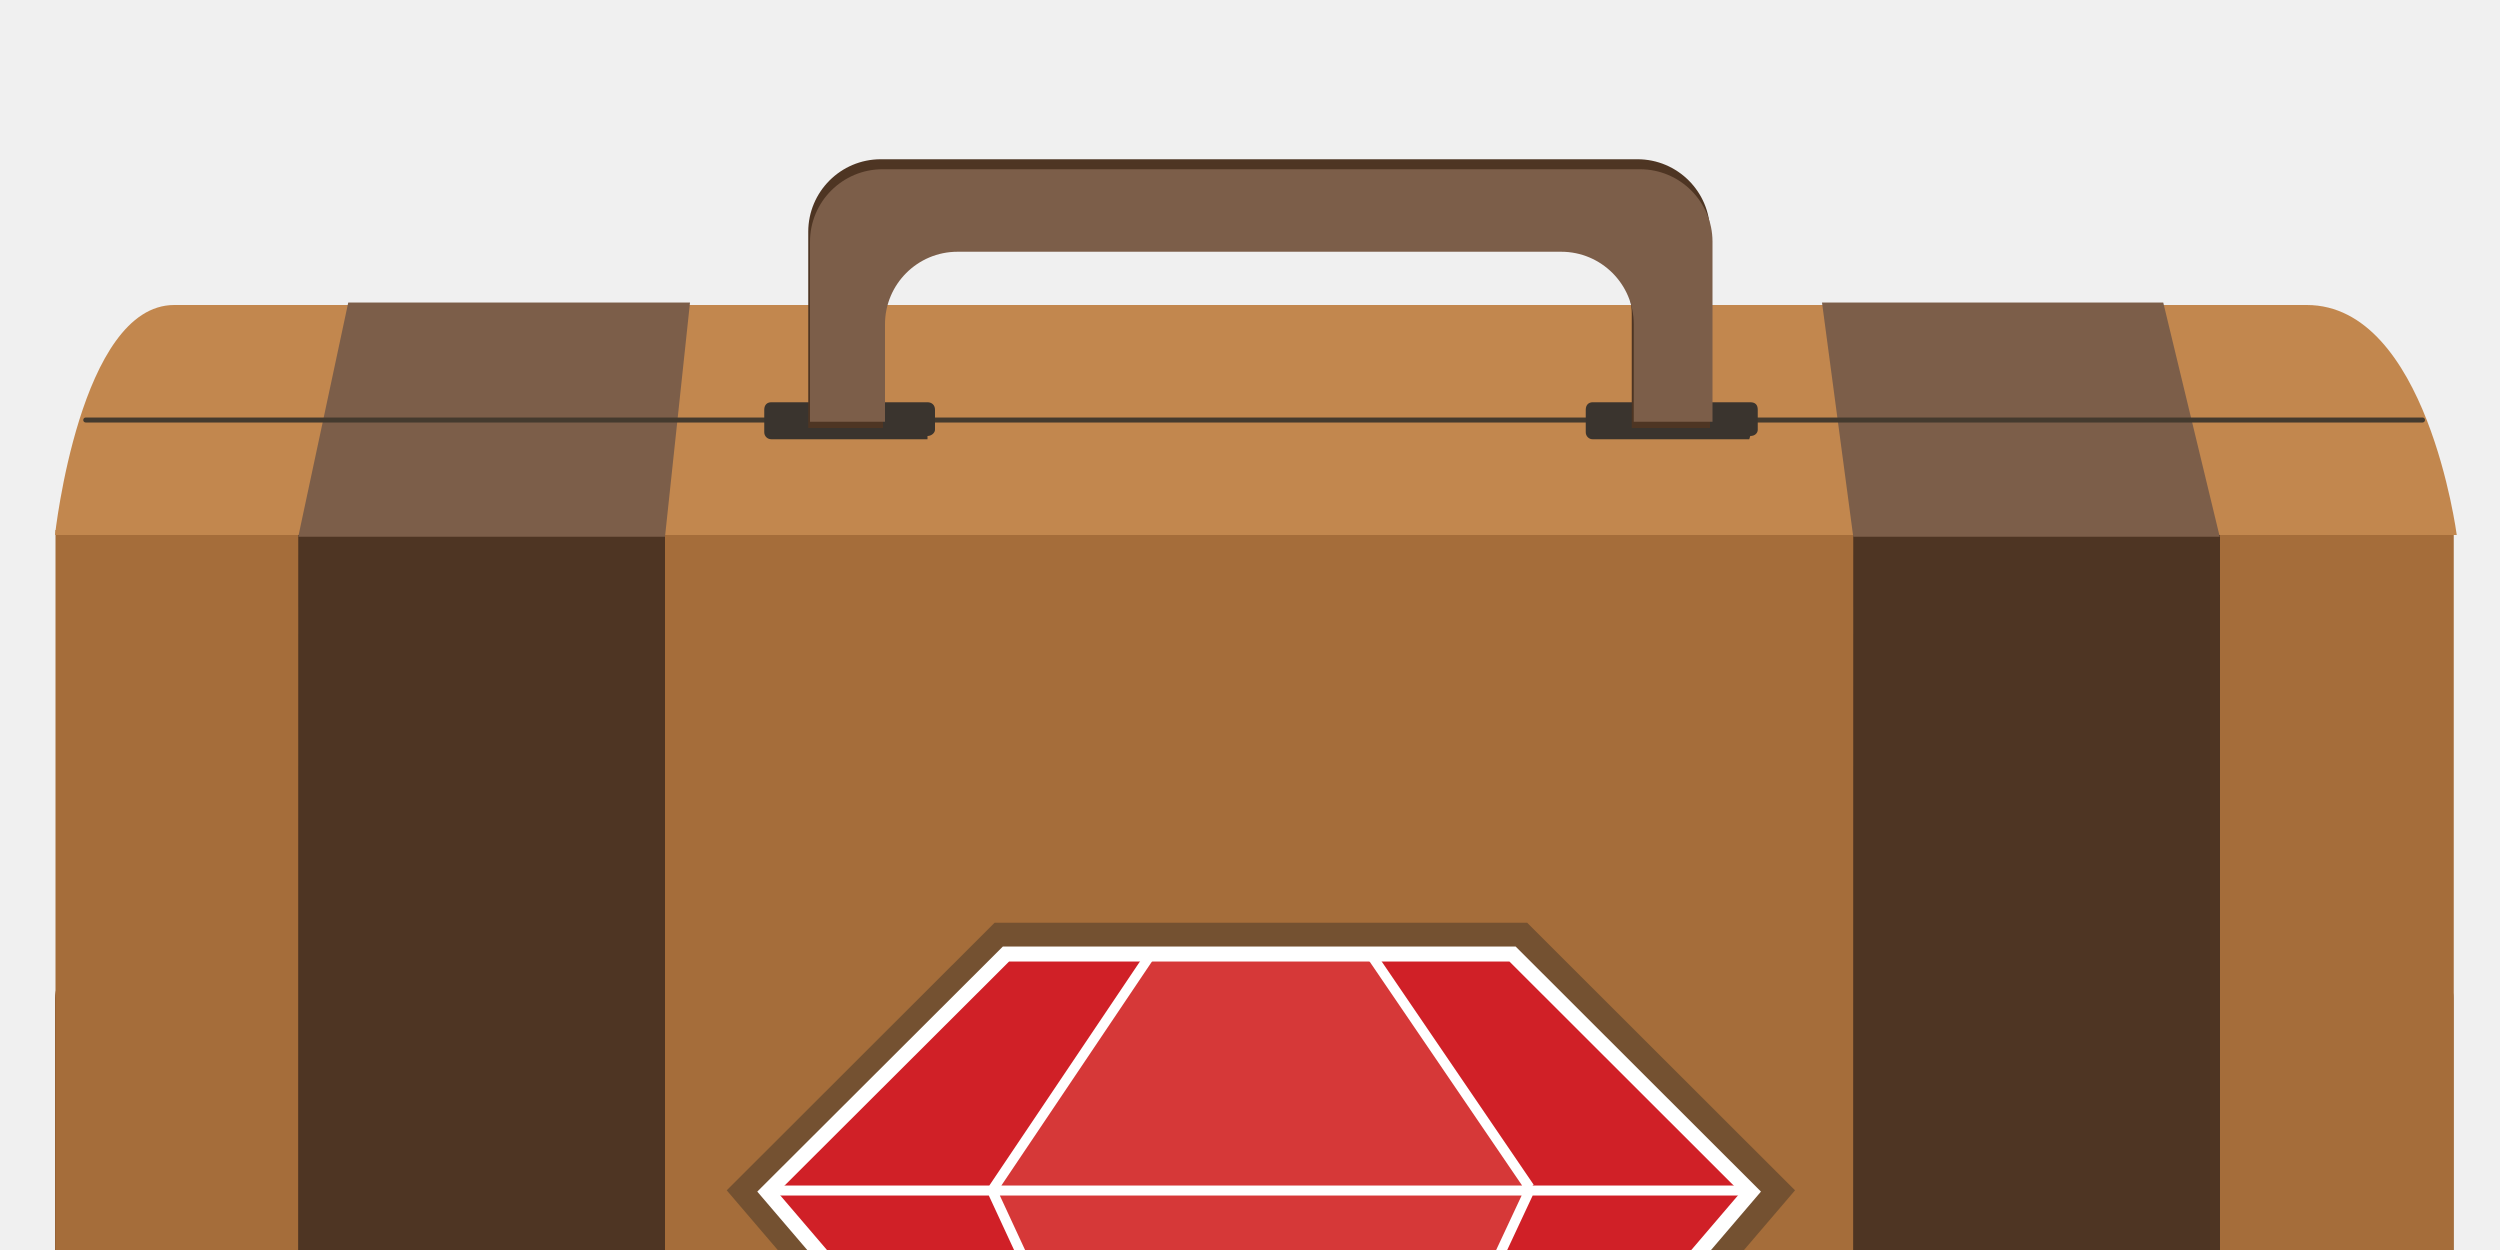
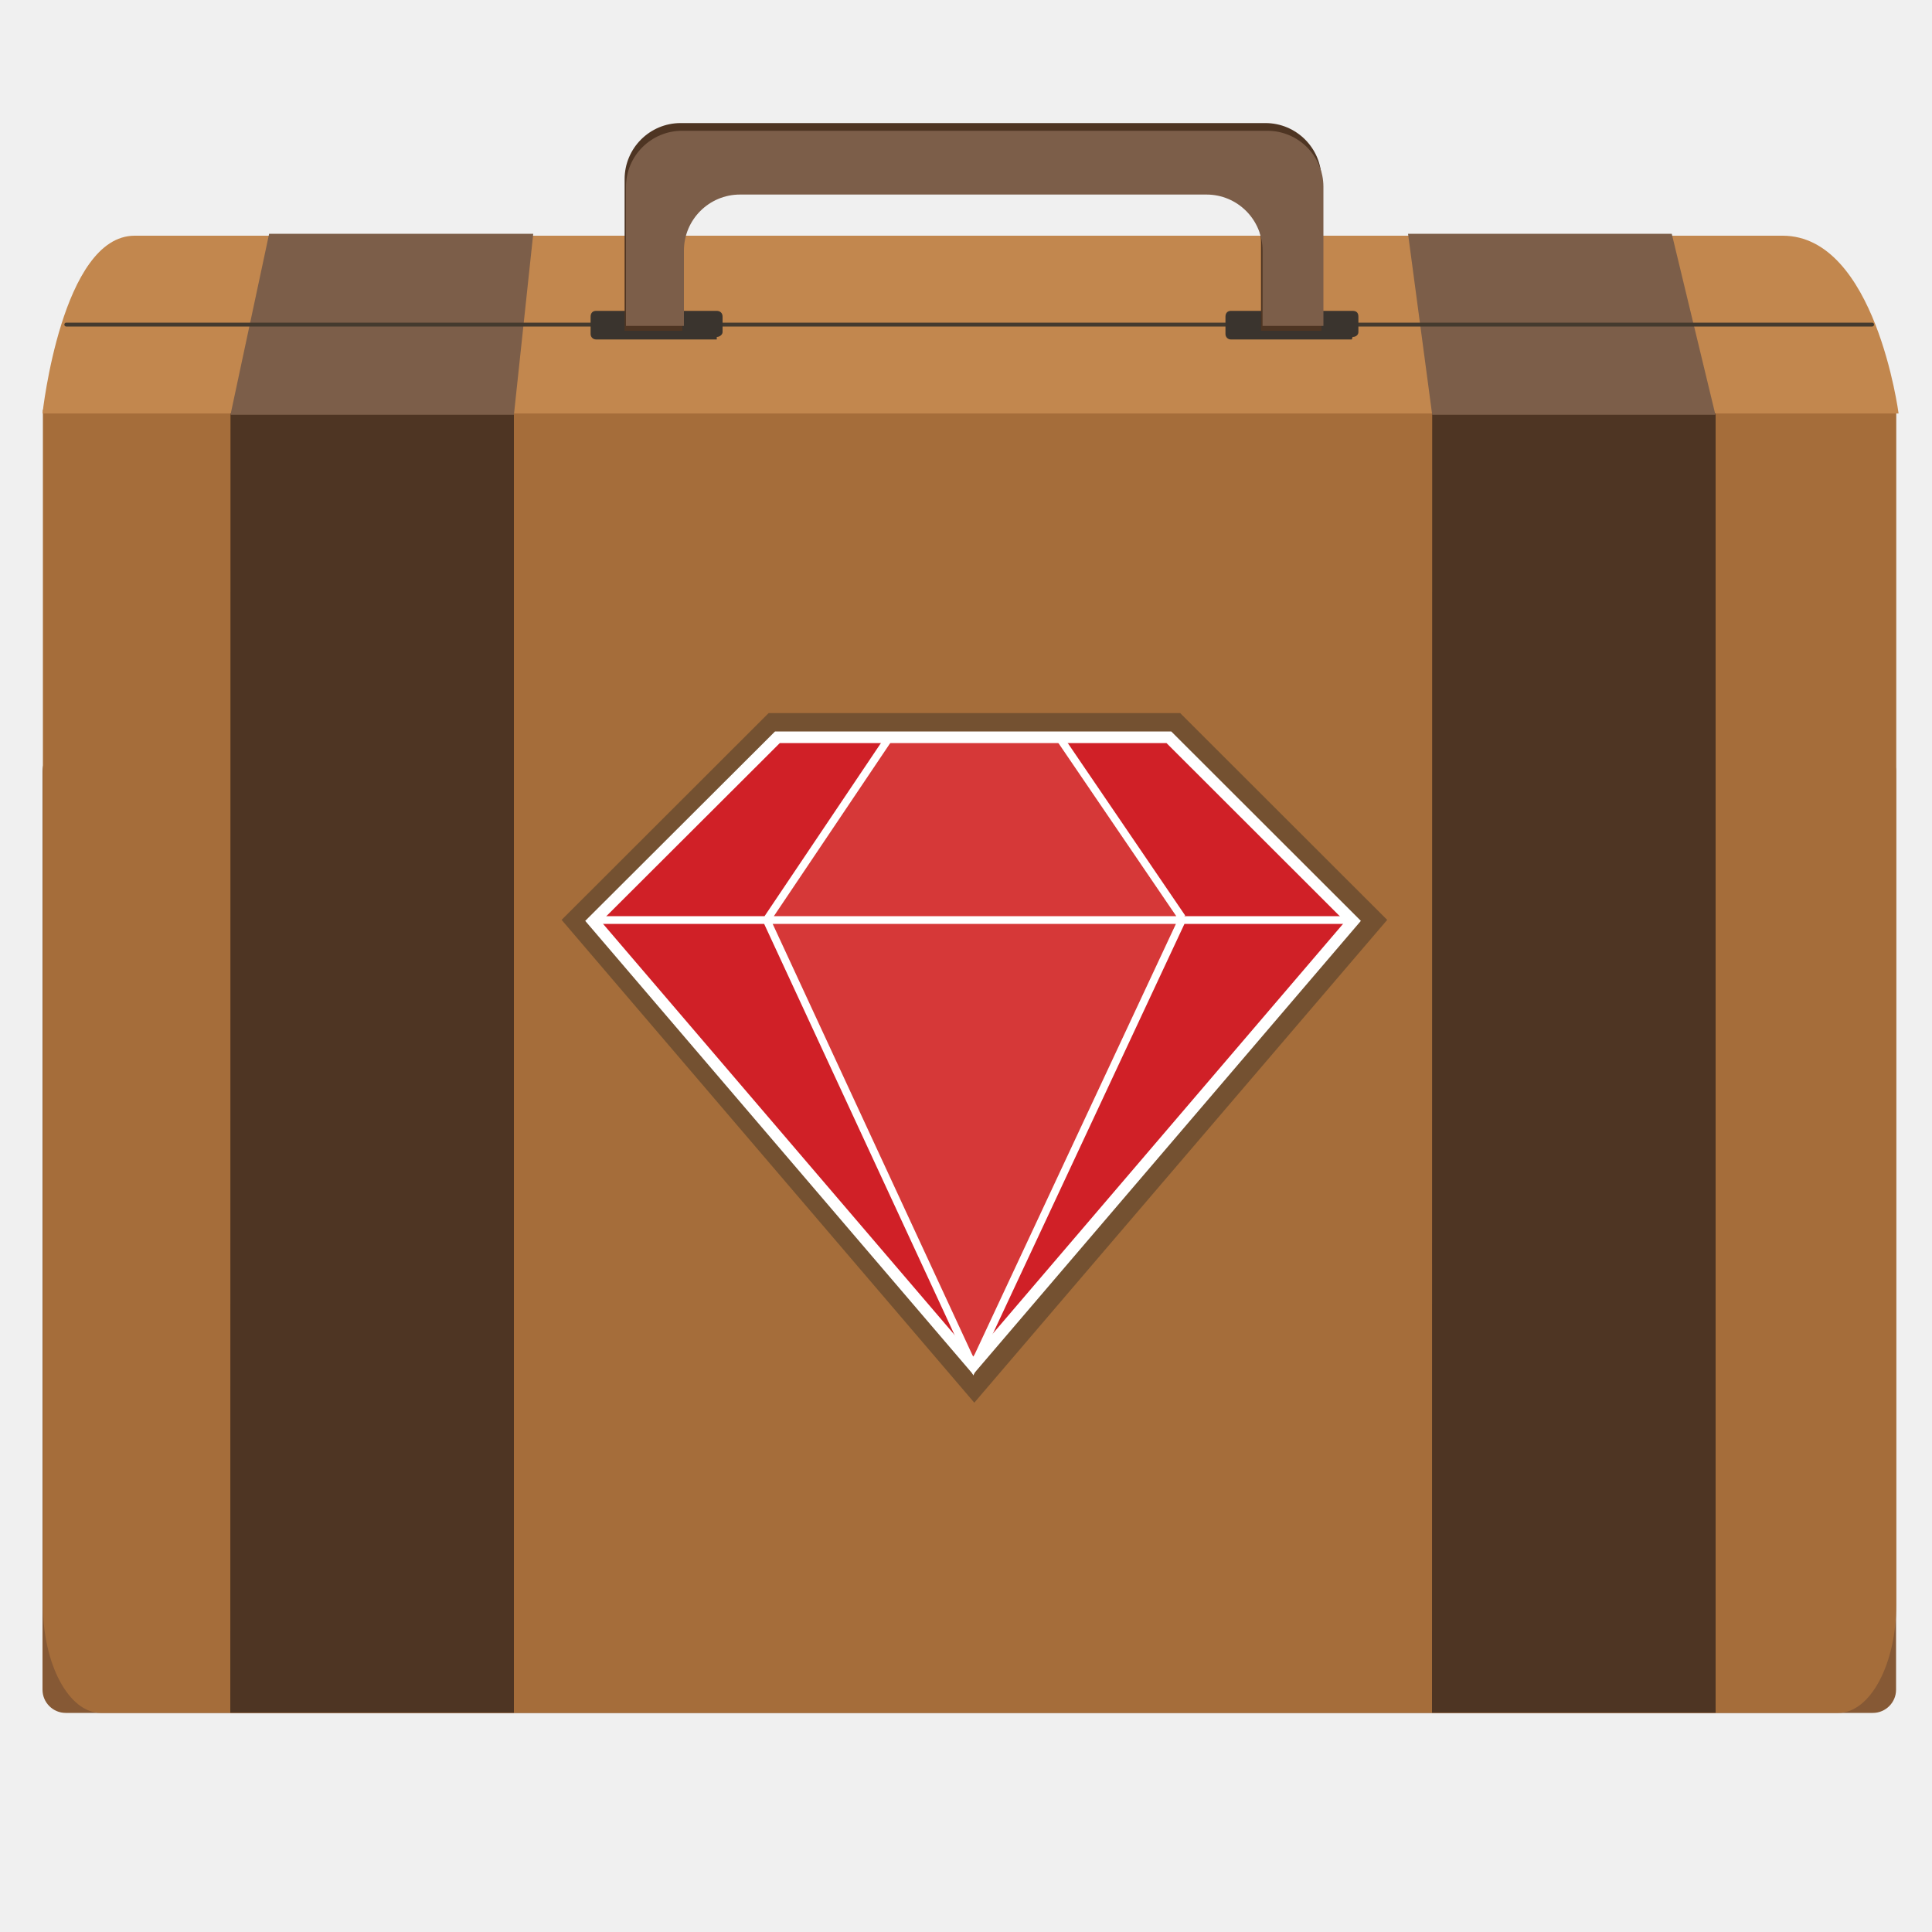
- <svg xmlns="http://www.w3.org/2000/svg" viewBox="0 0 1000 500">
+ <svg xmlns="http://www.w3.org/2000/svg" viewBox="0 0 1000 1000">
  <path fill="#865935" d="M969.4 886.6H34c-6.6 0-12-5.4-12-12V399.2c0-6.6 5.4-12 12-12h935.4c6.6 0 12 5.4 12 12v475.4c0 6.6-5.4 12-12 12z" />
  <path fill="#A56D3A" d="M951.4 886.6H52.2c-16.6 0-30-25.2-30-56V212h959.3v618.6c0 30.8-13.5 56-30 56z" />
  <path fill="#4E3523" d="M741.3 211.5H888v675H741.2zm-622 0H266v675H119.2z" />
  <path fill="#C2874E" d="M982.7 214H22s10-92 47.7-92h853c48 0 60 92 60 92z" />
  <path fill="#7C5E49" d="M741.3 214.7L728.8 121h136.5l22.6 93.7zm-622 0l20-93.7H276l-10 93.7z" />
  <path fill="#443A2E" stroke="#443A2E" stroke-width="2" stroke-miterlimit="10" d="M34.3 168H969" stroke-linecap="round" />
  <path fill="#3A342E" d="M371 175.7h-62.5c-1.5 0-2.8-1.2-2.8-2.8v-9c0-2 1.2-3 2.8-3H371c1.6 0 3 1 3 3v8c0 1.2-1.4 2.5-3 2.5zm328.7 0H637c-1.4 0-2.7-1.2-2.7-2.8v-9c0-2 1.2-3 2.8-3h63c2 0 3 1 3 3v8c0 1.2-1 2.5-3 2.5z" />
  <path fill="#4E3523" d="M353.2 171.2v-45.4c0-16 13-29 29-29h241.5c16 0 29 13 29 29v45.4H684V92.7c0-16-13-29-29-29H352.3c-16 0-29 13-29 29v78.5h30z" />
  <path fill="#7C5E49" d="M354 168.7v-39c0-16 13-29 29-29h241.5c16 0 29 13 29 29v39H685v-72c0-16-13-29-29-29H353c-16 0-29 13-29 29v72h30z" />
  <path fill="none" stroke="#443627" stroke-width="25" stroke-miterlimit="10" d="M605.7 381.6H403l-95.3 95.2 196.6 230 196.7-230z" opacity=".5" />
  <path fill="#D63838" d="M605 381.6H402.4L307 476.8l196.7 230 196.6-230z" />
  <path fill="#D02027" d="M503.7 707.3l-107-231 64-95.3-58.4.6-95.3 94.6zm0 0l107-231-64-95.3 58.4.6 96 94.6z" />
  <path fill="none" stroke="#fff" stroke-width="4" stroke-miterlimit="10" d="M307 476.2h393.3m-303.5 0l64-95.2m151 94l-64-94m64 95.2l-108 231-107-231 107 231" />
  <path fill="none" stroke="#fff" stroke-width="6" stroke-miterlimit="10" d="M605 381.6H402.4L307 476.8l196.7 230 196.6-230z" />
</svg>
